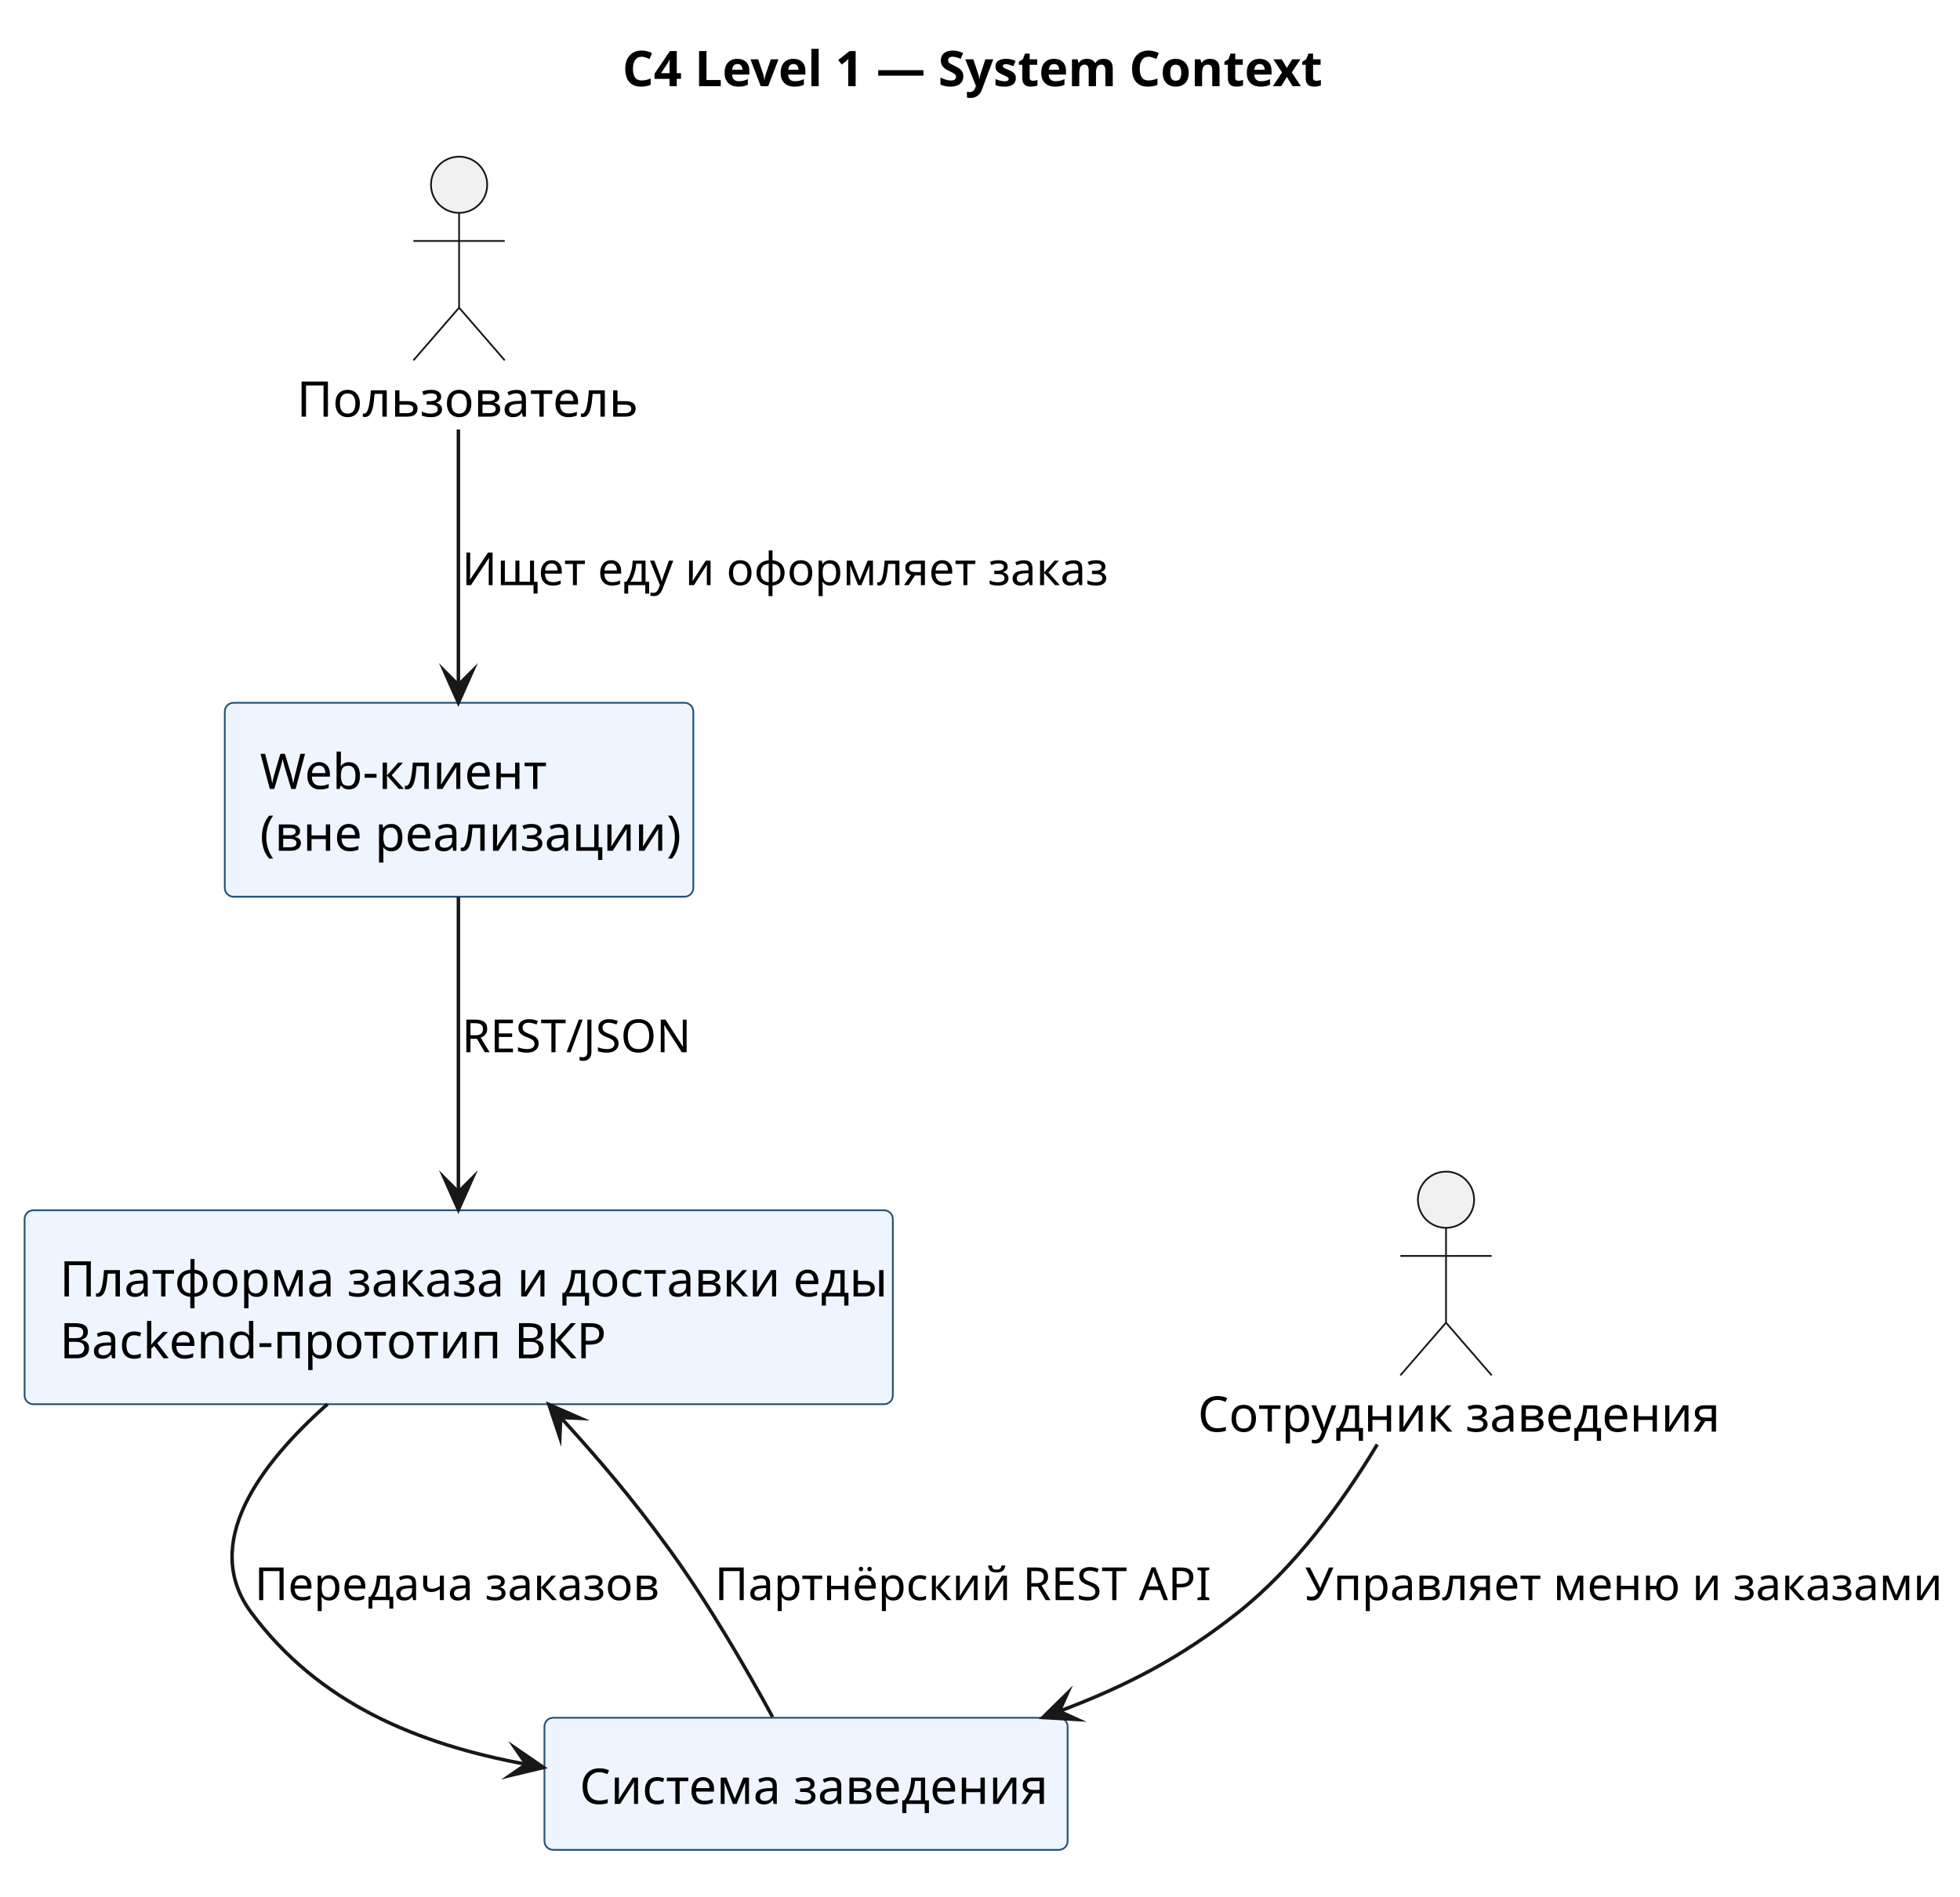
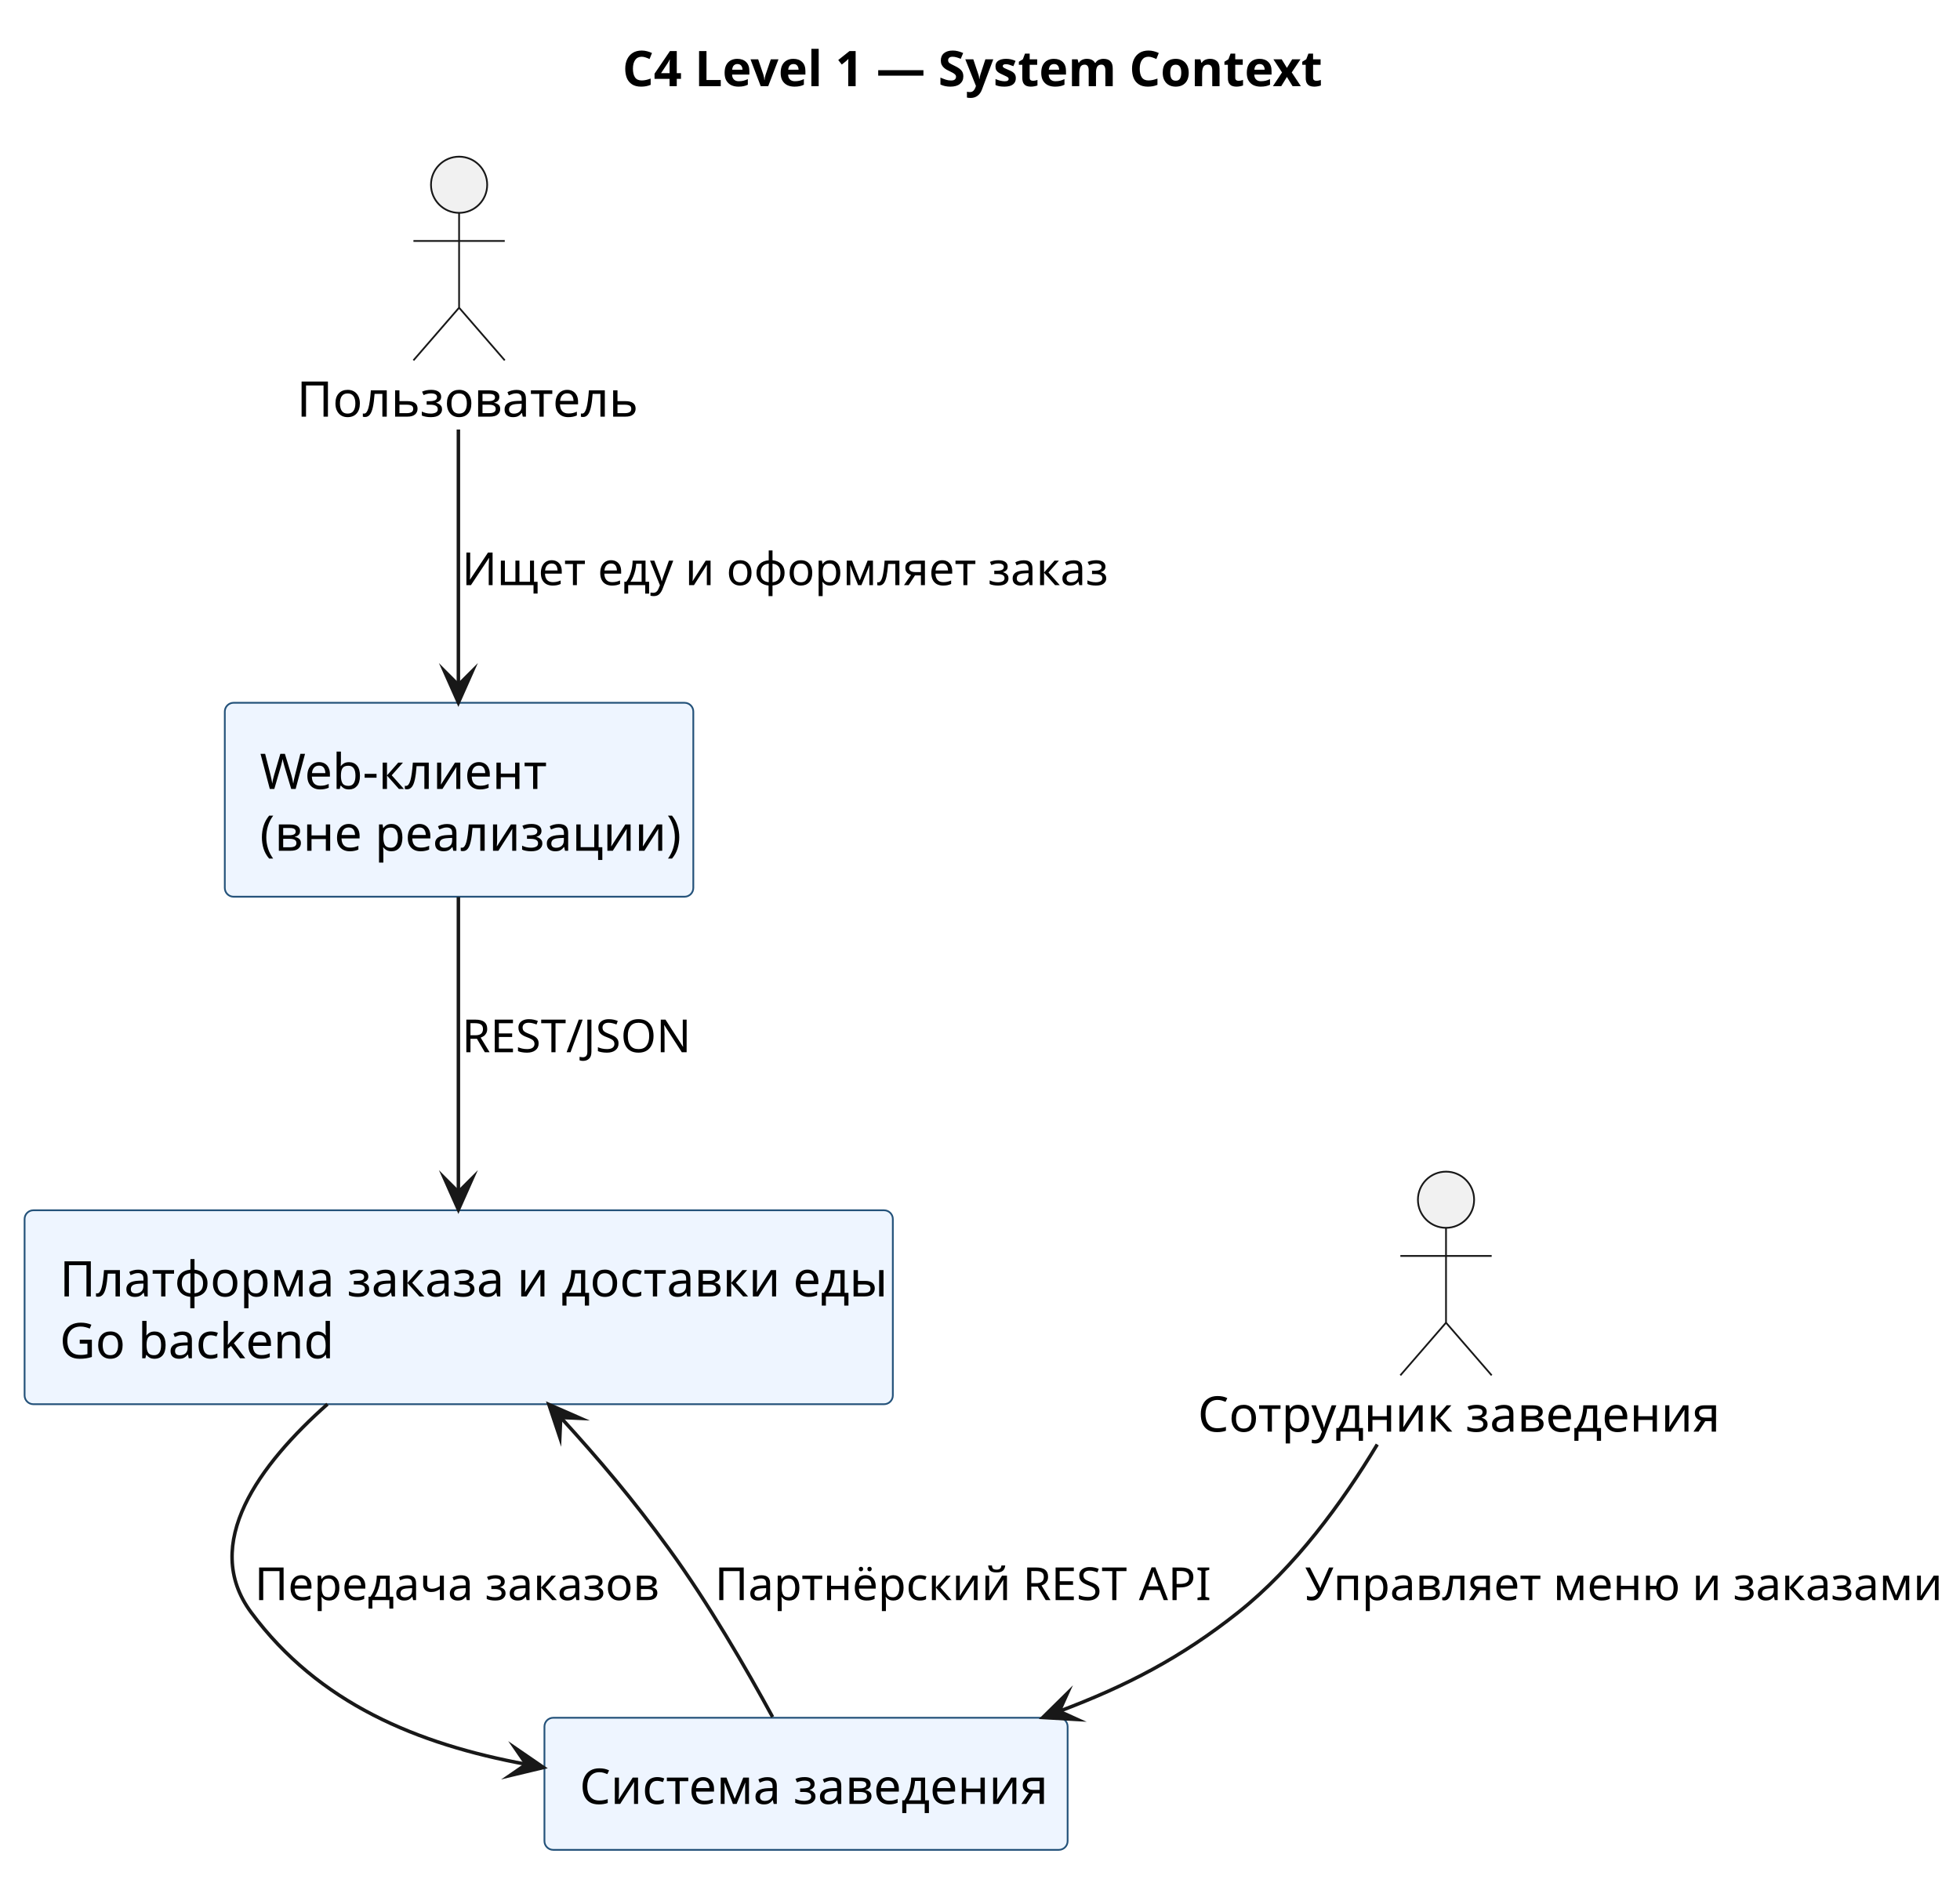
<svg xmlns="http://www.w3.org/2000/svg" version="1.1" data-diagram-type="DESCRIPTION" style="width:558px;height:540px;background:#FFFFFF;" width="558px" height="540px" viewBox="0 0 558 540" zoomAndPan="magnify" preserveAspectRatio="none" contentStyleType="text/css">
  <defs />
  <g font-family="sans-serif" lengthAdjust="spacing">
    <g class="title" data-source-line="1">
      <text x="177.19" y="24.533" fill="#000" font-size="14" textLength="197.285" font-weight="700">C4 Level 1 — System Context</text>
    </g>
    <g class="entity" data-qualified-name="user" id="ent0001" data-source-line="6">
      <ellipse cx="130.701" cy="52.609" rx="8" ry="8" fill="#F1F1F1" style="stroke:#181818;stroke-width:0.5;" />
      <path d="M130.701,60.609 L130.701,87.609 M117.701,68.609 L143.701,68.609 M130.701,87.609 L117.701,102.609 M130.701,87.609 L143.701,102.609" style="stroke:#181818;stroke-width:0.5;" fill="none" />
      <text x="84.5" y="118.643" fill="#000" font-size="14" textLength="92.401">Пользователь</text>
    </g>
    <g class="entity" data-qualified-name="partner" id="ent0002" data-source-line="7">
      <ellipse cx="411.673" cy="341.609" rx="8" ry="8" fill="#F1F1F1" style="stroke:#181818;stroke-width:0.5;" />
      <path d="M411.673,349.609 L411.673,376.609 M398.673,357.609 L424.673,357.609 M411.673,376.609 L398.673,391.609 M411.673,376.609 L424.673,391.609" style="stroke:#181818;stroke-width:0.5;" fill="none" />
      <text x="341" y="407.643" fill="#000" font-size="14" textLength="141.347">Сотрудник заведения</text>
    </g>
    <g class="entity" data-qualified-name="web" id="ent0003" data-source-line="8">
      <rect x="64" y="200.109" width="133.381" height="55.219" fill="#EEF5FF" style="stroke:#24527A;stroke-width:0.5;" rx="2.5" ry="2.5" />
      <text x="74" y="224.643" fill="#000" font-size="14" textLength="77.492">Web-клиент</text>
      <text x="74" y="242.252" fill="#000" font-size="14" textLength="113.381">(вне реализации)</text>
    </g>
    <g class="entity" data-qualified-name="platform" id="ent0004" data-source-line="9">
      <rect x="7" y="344.609" width="247.186" height="55.219" fill="#EEF5FF" style="stroke:#24527A;stroke-width:0.5;" rx="2.5" ry="2.5" />
      <text x="17" y="369.143" fill="#000" font-size="14" textLength="227.186">Платформа заказа и доставки еды</text>
-       <text x="17" y="386.752" fill="#000" font-size="14" textLength="149.03">Backend-прототип ВКР</text>
+       <text x="17" y="386.752" fill="#000" font-size="14" textLength="75.496">Go backend</text>
    </g>
    <g class="entity" data-qualified-name="restaurant" id="ent0005" data-source-line="10">
      <rect x="155" y="489.109" width="148.946" height="37.609" fill="#EEF5FF" style="stroke:#24527A;stroke-width:0.5;" rx="2.5" ry="2.5" />
      <text x="165" y="513.643" fill="#000" font-size="14" textLength="128.946">Система заведения</text>
    </g>
    <g class="link" data-entity-1="ent0001" data-entity-2="ent0003" id="lnk6" data-source-line="12" data-link-type="dependency">
      <path d="M130.5,122.299 C130.5,146.869 130.5,173.169 130.5,195.049" style="stroke:#181818;stroke-width:1;" fill="none" id="user-to-web" />
      <polygon points="130.5,200.049,134.5,191.049,130.5,195.049,126.5,191.049,130.5,200.049" fill="#181818" style="stroke:#181818;stroke-width:1;stroke-linejoin:miter;stroke-miterlimit:10;" />
      <text x="131.5" y="166.604" fill="#000" font-size="13" textLength="177.449">Ищет еду и оформляет заказ</text>
    </g>
    <g class="link" data-entity-1="ent0003" data-entity-2="ent0004" id="lnk7" data-source-line="13" data-link-type="dependency">
      <path d="M130.5,255.409 C130.5,280.889 130.5,313.989 130.5,339.429" style="stroke:#181818;stroke-width:1;" fill="none" id="web-to-platform" />
      <polygon points="130.5,344.429,134.5,335.429,130.5,339.429,126.5,335.429,130.5,344.429" fill="#181818" style="stroke:#181818;stroke-width:1;stroke-linejoin:miter;stroke-miterlimit:10;" />
      <text x="131.5" y="299.604" fill="#000" font-size="13" textLength="72.954">REST/JSON</text>
    </g>
    <g class="link" data-entity-1="ent0002" data-entity-2="ent0005" id="lnk8" data-source-line="14" data-link-type="dependency">
      <path d="M392.1,411.289 C382.14,427.819 368.67,446.279 352.5,459.109 C336.25,472.009 320.799,480.016 301.559,487.266" style="stroke:#181818;stroke-width:1;" fill="none" id="partner-to-restaurant" />
      <polygon points="296.88,489.029,306.712,489.599,301.559,487.266,303.891,482.113,296.88,489.029" fill="#181818" style="stroke:#181818;stroke-width:1;stroke-linejoin:miter;stroke-miterlimit:10;" />
      <text x="371.5" y="455.604" fill="#000" font-size="13" textLength="171.165">Управляет меню и заказами</text>
    </g>
    <g class="link" data-entity-1="ent0005" data-entity-2="ent0004" id="lnk9" data-source-line="15" data-link-type="dependency">
      <path d="M219.95,488.879 C212.55,475.299 201.69,456.509 190.5,441.109 C180.13,426.839 170.722,415.741 159.632,403.601" style="stroke:#181818;stroke-width:1;" fill="none" id="restaurant-to-platform" />
      <polygon points="156.26,399.909,159.377,409.252,159.632,403.601,165.283,403.856,156.26,399.909" fill="#181818" style="stroke:#181818;stroke-width:1;stroke-linejoin:miter;stroke-miterlimit:10;" />
      <text x="203.5" y="455.604" fill="#000" font-size="13" textLength="140.956">Партнёрский REST API</text>
    </g>
    <g class="link" data-entity-1="ent0004" data-entity-2="ent0005" id="lnk10" data-source-line="16" data-link-type="dependency">
      <path d="M93.23,399.809 C73.89,416.969 57.05,439.619 71.5,459.109 C90.79,485.129 118.924,496.628 149.824,502.358" style="stroke:#181818;stroke-width:1;" fill="none" id="platform-to-restaurant" />
      <polygon points="154.74,503.269,146.62,497.695,149.824,502.358,145.162,505.561,154.74,503.269" fill="#181818" style="stroke:#181818;stroke-width:1;stroke-linejoin:miter;stroke-miterlimit:10;" />
      <text x="72.5" y="455.604" fill="#000" font-size="13" textLength="109.668">Передача заказов</text>
    </g>
  </g>
</svg>
